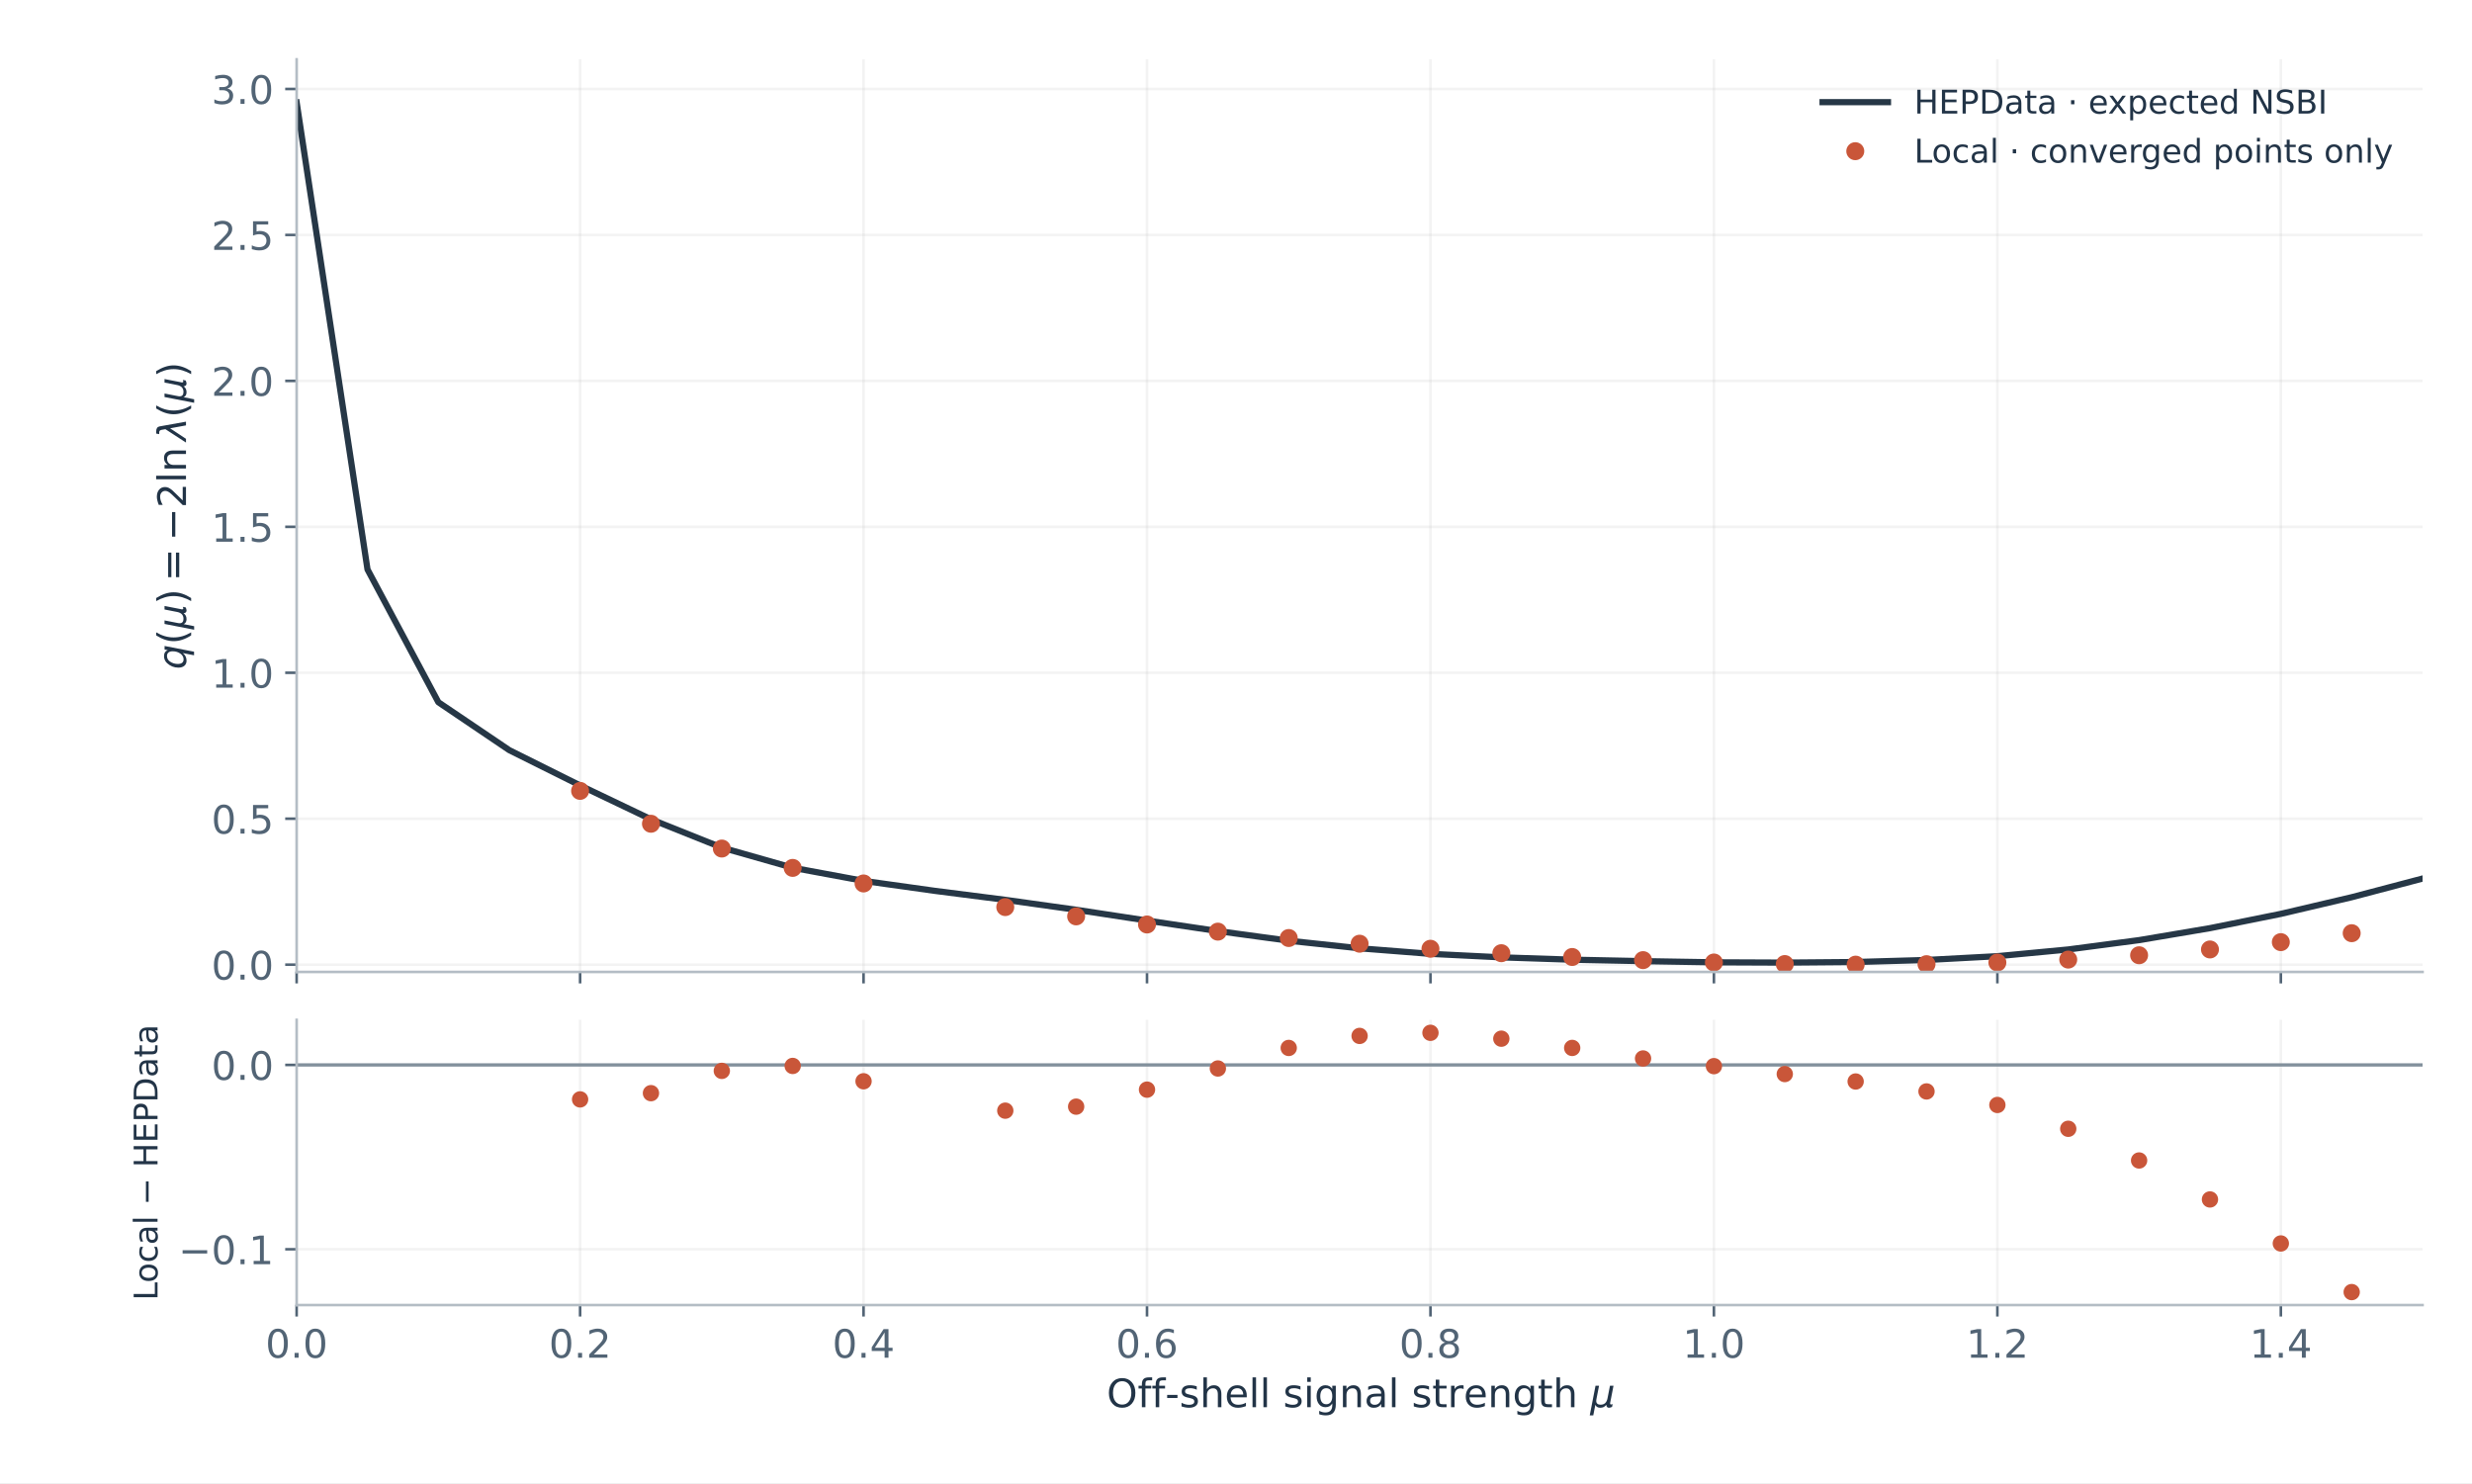
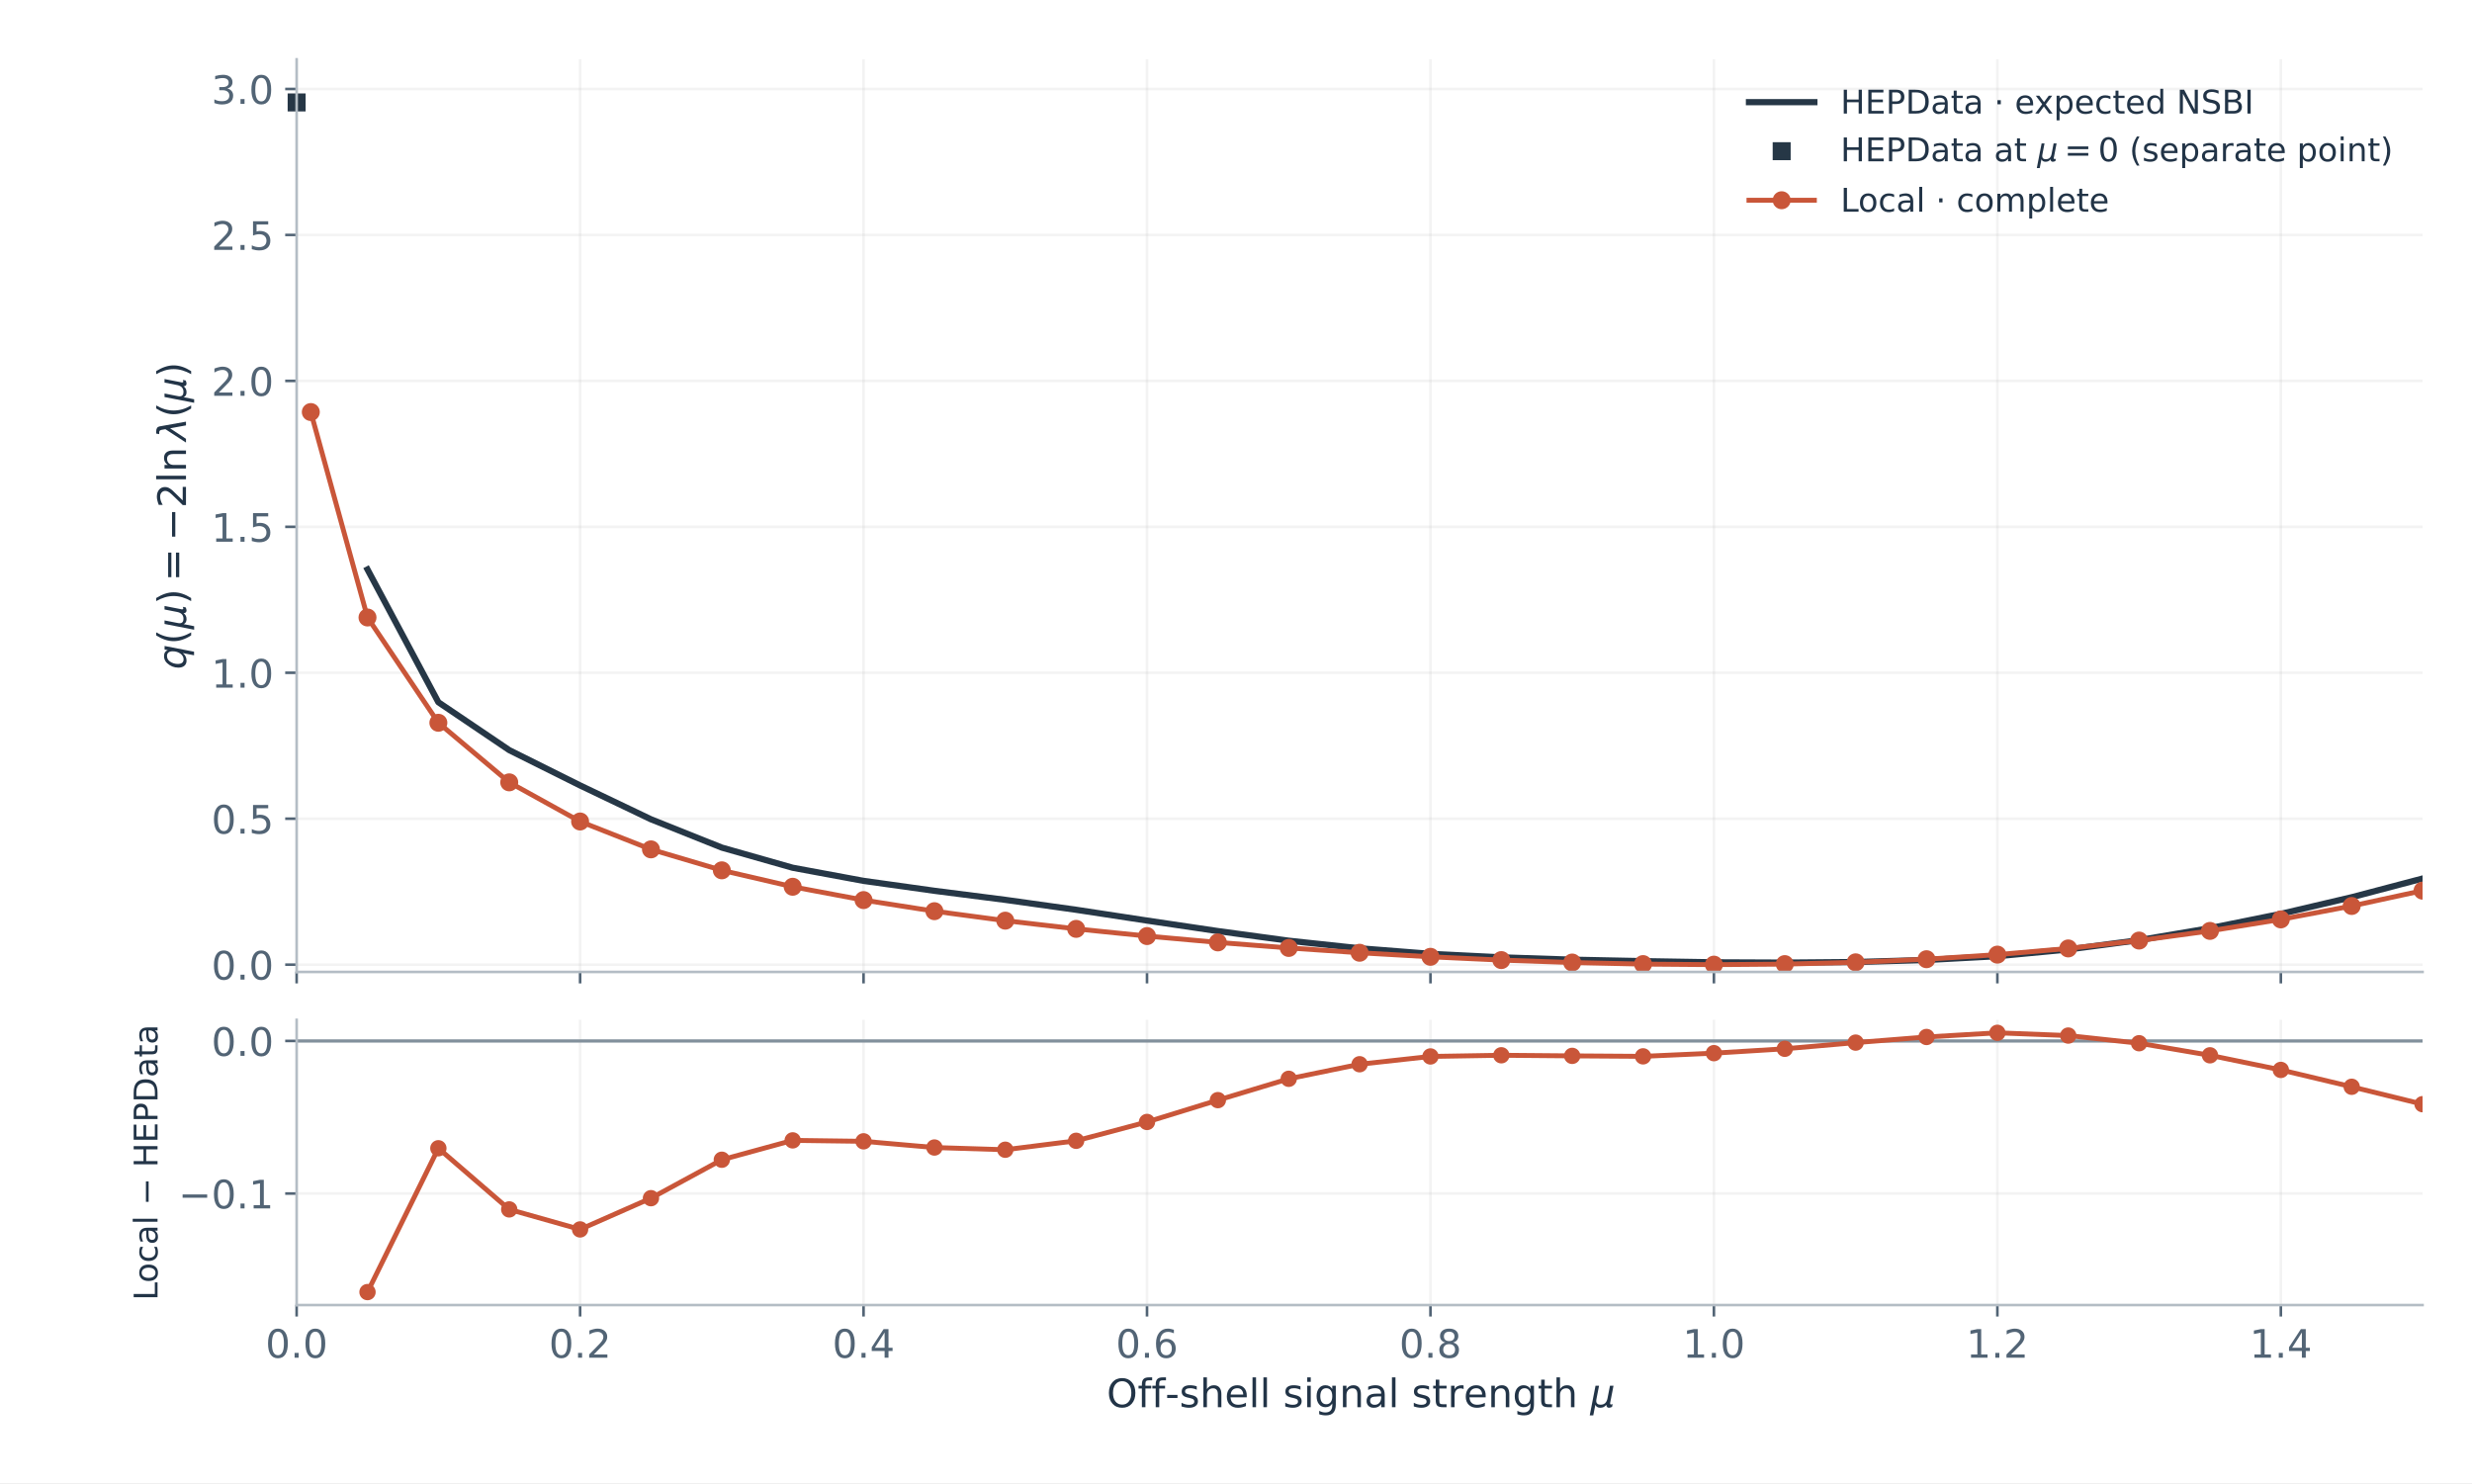
<svg xmlns="http://www.w3.org/2000/svg" xmlns:xlink="http://www.w3.org/1999/xlink" width="756pt" height="453.6pt" viewBox="0 0 756 453.6" version="1.1">
  <defs>
    <style type="text/css">*{stroke-linejoin: round; stroke-linecap: butt}</style>
  </defs>
  <g id="figure_1">
    <g id="patch_1">
      <path d="M 0 453.6  L 756 453.6  L 756 0  L 0 0  z " style="fill: #ffffff" />
    </g>
    <g id="axes_1">
      <g id="patch_2">
        <path d="M 90.72 297.282  L 740.88 297.282  L 740.88 18.144  L 90.72 18.144  z " style="fill: #ffffff" />
      </g>
      <g id="matplotlib.axis_1">
        <g id="xtick_1">
          <g id="line2d_1">
            <path d="M 90.72 297.282  L 90.72 18.144  " clip-path="url(#p9c70a306a6)" style="fill: none; stroke: #b0b0b0; stroke-opacity: 0.15; stroke-width: 0.8; stroke-linecap: square" />
          </g>
          <g id="line2d_2">
            <defs>
              <path id="mb4141db643" d="M 0 0  L 0 3.5  " style="stroke: #526475; stroke-width: 0.8" />
            </defs>
            <g>
              <use xlink:href="#mb4141db643" x="90.72" y="297.282" style="fill: #526475; stroke: #526475; stroke-width: 0.8" />
            </g>
          </g>
        </g>
        <g id="xtick_2">
          <g id="line2d_3">
            <path d="M 177.408 297.282  L 177.408 18.144  " clip-path="url(#p9c70a306a6)" style="fill: none; stroke: #b0b0b0; stroke-opacity: 0.15; stroke-width: 0.8; stroke-linecap: square" />
          </g>
          <g id="line2d_4">
            <g>
              <use xlink:href="#mb4141db643" x="177.408" y="297.282" style="fill: #526475; stroke: #526475; stroke-width: 0.8" />
            </g>
          </g>
        </g>
        <g id="xtick_3">
          <g id="line2d_5">
            <path d="M 264.096 297.282  L 264.096 18.144  " clip-path="url(#p9c70a306a6)" style="fill: none; stroke: #b0b0b0; stroke-opacity: 0.15; stroke-width: 0.8; stroke-linecap: square" />
          </g>
          <g id="line2d_6">
            <g>
              <use xlink:href="#mb4141db643" x="264.096" y="297.282" style="fill: #526475; stroke: #526475; stroke-width: 0.8" />
            </g>
          </g>
        </g>
        <g id="xtick_4">
          <g id="line2d_7">
            <path d="M 350.784 297.282  L 350.784 18.144  " clip-path="url(#p9c70a306a6)" style="fill: none; stroke: #b0b0b0; stroke-opacity: 0.15; stroke-width: 0.8; stroke-linecap: square" />
          </g>
          <g id="line2d_8">
            <g>
              <use xlink:href="#mb4141db643" x="350.784" y="297.282" style="fill: #526475; stroke: #526475; stroke-width: 0.8" />
            </g>
          </g>
        </g>
        <g id="xtick_5">
          <g id="line2d_9">
            <path d="M 437.472 297.282  L 437.472 18.144  " clip-path="url(#p9c70a306a6)" style="fill: none; stroke: #b0b0b0; stroke-opacity: 0.15; stroke-width: 0.8; stroke-linecap: square" />
          </g>
          <g id="line2d_10">
            <g>
              <use xlink:href="#mb4141db643" x="437.472" y="297.282" style="fill: #526475; stroke: #526475; stroke-width: 0.8" />
            </g>
          </g>
        </g>
        <g id="xtick_6">
          <g id="line2d_11">
            <path d="M 524.16 297.282  L 524.16 18.144  " clip-path="url(#p9c70a306a6)" style="fill: none; stroke: #b0b0b0; stroke-opacity: 0.15; stroke-width: 0.8; stroke-linecap: square" />
          </g>
          <g id="line2d_12">
            <g>
              <use xlink:href="#mb4141db643" x="524.16" y="297.282" style="fill: #526475; stroke: #526475; stroke-width: 0.8" />
            </g>
          </g>
        </g>
        <g id="xtick_7">
          <g id="line2d_13">
            <path d="M 610.848 297.282  L 610.848 18.144  " clip-path="url(#p9c70a306a6)" style="fill: none; stroke: #b0b0b0; stroke-opacity: 0.15; stroke-width: 0.8; stroke-linecap: square" />
          </g>
          <g id="line2d_14">
            <g>
              <use xlink:href="#mb4141db643" x="610.848" y="297.282" style="fill: #526475; stroke: #526475; stroke-width: 0.8" />
            </g>
          </g>
        </g>
        <g id="xtick_8">
          <g id="line2d_15">
            <path d="M 697.536 297.282  L 697.536 18.144  " clip-path="url(#p9c70a306a6)" style="fill: none; stroke: #b0b0b0; stroke-opacity: 0.15; stroke-width: 0.8; stroke-linecap: square" />
          </g>
          <g id="line2d_16">
            <g>
              <use xlink:href="#mb4141db643" x="697.536" y="297.282" style="fill: #526475; stroke: #526475; stroke-width: 0.8" />
            </g>
          </g>
        </g>
      </g>
      <g id="matplotlib.axis_2">
        <g id="ytick_1">
          <g id="line2d_17">
            <path d="M 90.72 295.051  L 740.88 295.051  " clip-path="url(#p9c70a306a6)" style="fill: none; stroke: #b0b0b0; stroke-opacity: 0.15; stroke-width: 0.8; stroke-linecap: square" />
          </g>
          <g id="line2d_18">
            <defs>
              <path id="m4fd22171b1" d="M 0 0  L -3.5 0  " style="stroke: #526475; stroke-width: 0.8" />
            </defs>
            <g>
              <use xlink:href="#m4fd22171b1" x="90.72" y="295.051" style="fill: #526475; stroke: #526475; stroke-width: 0.8" />
            </g>
          </g>
          <g id="text_1">
            <text style="font-size: 12px; font-family: 'DejaVu Sans'; text-anchor: end; fill: #526475" x="83.72" y="299.609" transform="rotate(-0 83.72 299.6092)">0.0</text>
          </g>
        </g>
        <g id="ytick_2">
          <g id="line2d_19">
            <path d="M 90.72 250.413  L 740.88 250.413  " clip-path="url(#p9c70a306a6)" style="fill: none; stroke: #b0b0b0; stroke-opacity: 0.15; stroke-width: 0.8; stroke-linecap: square" />
          </g>
          <g id="line2d_20">
            <g>
              <use xlink:href="#m4fd22171b1" x="90.72" y="250.413" style="fill: #526475; stroke: #526475; stroke-width: 0.8" />
            </g>
          </g>
          <g id="text_2">
            <text style="font-size: 12px; font-family: 'DejaVu Sans'; text-anchor: end; fill: #526475" x="83.72" y="254.971" transform="rotate(-0 83.72 254.9713)">0.5</text>
          </g>
        </g>
        <g id="ytick_3">
          <g id="line2d_21">
            <path d="M 90.72 205.775  L 740.88 205.775  " clip-path="url(#p9c70a306a6)" style="fill: none; stroke: #b0b0b0; stroke-opacity: 0.15; stroke-width: 0.8; stroke-linecap: square" />
          </g>
          <g id="line2d_22">
            <g>
              <use xlink:href="#m4fd22171b1" x="90.72" y="205.775" style="fill: #526475; stroke: #526475; stroke-width: 0.8" />
            </g>
          </g>
          <g id="text_3">
            <text style="font-size: 12px; font-family: 'DejaVu Sans'; text-anchor: end; fill: #526475" x="83.72" y="210.333" transform="rotate(-0 83.72 210.3334)">1.0</text>
          </g>
        </g>
        <g id="ytick_4">
          <g id="line2d_23">
            <path d="M 90.72 161.137  L 740.88 161.137  " clip-path="url(#p9c70a306a6)" style="fill: none; stroke: #b0b0b0; stroke-opacity: 0.15; stroke-width: 0.8; stroke-linecap: square" />
          </g>
          <g id="line2d_24">
            <g>
              <use xlink:href="#m4fd22171b1" x="90.72" y="161.137" style="fill: #526475; stroke: #526475; stroke-width: 0.8" />
            </g>
          </g>
          <g id="text_4">
            <text style="font-size: 12px; font-family: 'DejaVu Sans'; text-anchor: end; fill: #526475" x="83.72" y="165.696" transform="rotate(-0 83.72 165.6955)">1.5</text>
          </g>
        </g>
        <g id="ytick_5">
          <g id="line2d_25">
            <path d="M 90.72 116.499  L 740.88 116.499  " clip-path="url(#p9c70a306a6)" style="fill: none; stroke: #b0b0b0; stroke-opacity: 0.15; stroke-width: 0.8; stroke-linecap: square" />
          </g>
          <g id="line2d_26">
            <g>
              <use xlink:href="#m4fd22171b1" x="90.72" y="116.499" style="fill: #526475; stroke: #526475; stroke-width: 0.8" />
            </g>
          </g>
          <g id="text_5">
            <text style="font-size: 12px; font-family: 'DejaVu Sans'; text-anchor: end; fill: #526475" x="83.72" y="121.058" transform="rotate(-0 83.72 121.0577)">2.0</text>
          </g>
        </g>
        <g id="ytick_6">
          <g id="line2d_27">
            <path d="M 90.72 71.861  L 740.88 71.861  " clip-path="url(#p9c70a306a6)" style="fill: none; stroke: #b0b0b0; stroke-opacity: 0.15; stroke-width: 0.8; stroke-linecap: square" />
          </g>
          <g id="line2d_28">
            <g>
              <use xlink:href="#m4fd22171b1" x="90.72" y="71.861" style="fill: #526475; stroke: #526475; stroke-width: 0.8" />
            </g>
          </g>
          <g id="text_6">
-             <text style="font-size: 12px; font-family: 'DejaVu Sans'; text-anchor: end; fill: #526475" x="83.72" y="76.42" transform="rotate(-0 83.72 76.41978)">2.5</text>
+             <text style="font-size: 12px; font-family: 'DejaVu Sans'; text-anchor: end; fill: #526475" x="83.72" y="76.42" transform="rotate(-0 83.72 76.4198)">2.5</text>
          </g>
        </g>
        <g id="ytick_7">
          <g id="line2d_29">
            <path d="M 90.72 27.223  L 740.88 27.223  " clip-path="url(#p9c70a306a6)" style="fill: none; stroke: #b0b0b0; stroke-opacity: 0.15; stroke-width: 0.8; stroke-linecap: square" />
          </g>
          <g id="line2d_30">
            <g>
              <use xlink:href="#m4fd22171b1" x="90.72" y="27.223" style="fill: #526475; stroke: #526475; stroke-width: 0.8" />
            </g>
          </g>
          <g id="text_7">
-             <text style="font-size: 12px; font-family: 'DejaVu Sans'; text-anchor: end; fill: #526475" x="83.72" y="31.782" transform="rotate(-0 83.72 31.7819)">3.0</text>
+             <text style="font-size: 12px; font-family: 'DejaVu Sans'; text-anchor: end; fill: #526475" x="83.72" y="31.782" transform="rotate(-0 83.72 31.78193)">3.0</text>
          </g>
        </g>
        <g id="text_8">
          <g style="fill: #223447" transform="translate(57.75344 204.7532) rotate(-90)">
            <text>
              <tspan x="0" y="-0.875" style="font-style: oblique; font-size: 12px; font-family: 'DejaVu Sans'; fill: #223447">q</tspan>
              <tspan x="12.299" y="-0.875" style="font-style: oblique; font-size: 12px; font-family: 'DejaVu Sans'; fill: #223447">μ</tspan>
              <tspan x="69.923" y="-0.875" style="font-style: oblique; font-size: 12px; font-family: 'DejaVu Sans'; fill: #223447">λ</tspan>
              <tspan x="81.706" y="-0.875" style="font-style: oblique; font-size: 12px; font-family: 'DejaVu Sans'; fill: #223447">μ</tspan>
              <tspan x="7.617" y="-0.875" style="font-size: 12px; font-family: 'DejaVu Sans'; fill: #223447">(</tspan>
              <tspan x="19.934" y="-0.875" style="font-size: 12px; font-family: 'DejaVu Sans'; fill: #223447">)</tspan>
              <tspan x="26.953" y="-0.875" style="font-size: 12px; font-family: 'DejaVu Sans'; fill: #223447">=</tspan>
              <tspan x="39.346" y="-0.875" style="font-size: 12px; font-family: 'DejaVu Sans'; fill: #223447">−</tspan>
              <tspan x="49.4" y="-0.875" style="font-size: 12px; font-family: 'DejaVu Sans'; fill: #223447">2</tspan>
              <tspan x="57.035" y="-0.875" style="font-size: 12px; font-family: 'DejaVu Sans'; fill: #223447">l</tspan>
              <tspan x="60.369" y="-0.875" style="font-size: 12px; font-family: 'DejaVu Sans'; fill: #223447">n</tspan>
              <tspan x="77.024" y="-0.875" style="font-size: 12px; font-family: 'DejaVu Sans'; fill: #223447">(</tspan>
              <tspan x="89.341" y="-0.875" style="font-size: 12px; font-family: 'DejaVu Sans'; fill: #223447">)</tspan>
            </text>
          </g>
        </g>
      </g>
      <g id="line2d_31">
-         <path d="M 90.72 31.33  L 112.392 174.171  L 134.064 214.792  L 155.736 229.433  L 177.408 240.235  L 199.08 250.591  L 220.752 259.251  L 242.424 265.411  L 264.096 269.428  L 285.768 272.464  L 307.44 275.231  L 329.112 278.267  L 350.784 281.57  L 372.456 284.784  L 394.128 287.73  L 415.8 290.051  L 437.472 291.747  L 459.144 292.819  L 480.816 293.533  L 502.488 293.979  L 524.16 294.336  L 545.832 294.426  L 567.504 294.247  L 589.176 293.622  L 610.848 292.462  L 632.52 290.408  L 654.192 287.551  L 675.864 283.891  L 697.536 279.517  L 719.208 274.428  L 740.88 268.714  " clip-path="url(#p9c70a306a6)" style="fill: none; stroke: #263746; stroke-width: 1.9; stroke-linecap: square" />
+         <path d="M 112.392 174.171  L 134.064 214.792  L 155.736 229.433  L 177.408 240.235  L 199.08 250.591  L 220.752 259.251  L 242.424 265.411  L 264.096 269.428  L 285.768 272.464  L 307.44 275.231  L 329.112 278.267  L 350.784 281.57  L 372.456 284.784  L 394.128 287.73  L 415.8 290.051  L 437.472 291.747  L 459.144 292.819  L 480.816 293.533  L 502.488 293.979  L 524.16 294.336  L 545.832 294.426  L 567.504 294.247  L 589.176 293.622  L 610.848 292.462  L 632.52 290.408  L 654.192 287.551  L 675.864 283.891  L 697.536 279.517  L 719.208 274.428  L 740.88 268.714  " clip-path="url(#p9c70a306a6)" style="fill: none; stroke: #263746; stroke-width: 1.9; stroke-linecap: square" />
      </g>
      <g id="line2d_32">
+         <defs>
+           <path id="m810c8f70cb" d="M -2.25 2.25  L 2.25 2.25  L 2.25 -2.25  L -2.25 -2.25  z " style="stroke: #263746; stroke-linejoin: miter" />
+         </defs>
+         <g>
+           <use xlink:href="#m810c8f70cb" x="90.72" y="31.33" style="fill: #263746; stroke: #263746; stroke-linejoin: miter" />
+         </g>
+       </g>
+       <g id="line2d_33">
+         <path d="M 95.054 126.032  L 112.392 188.868  L 134.064 221.071  L 155.736 239.291  L 177.408 251.265  L 199.08 259.792  L 220.752 266.202  L 242.424 271.229  L 264.096 275.302  L 285.768 278.7  L 307.44 281.597  L 329.112 284.109  L 350.784 286.31  L 372.456 288.247  L 394.128 289.944  L 415.8 291.413  L 437.472 292.654  L 459.144 293.656  L 480.816 294.406  L 502.488 294.88  L 524.16 295.05  L 545.832 294.884  L 567.504 294.344  L 589.176 293.389  L 610.848 291.985  L 632.52 290.092  L 654.192 287.684  L 675.864 284.73  L 697.536 281.211  L 719.208 277.109  L 740.88 272.414  " clip-path="url(#p9c70a306a6)" style="fill: none; stroke: #c95639; stroke-width: 1.5; stroke-linecap: square" />
        <defs>
          <path id="m21ebae3fba" d="M 0 2.25  C 0.597 2.25 1.169 2.013 1.591 1.591  C 2.013 1.169 2.25 0.597 2.25 0  C 2.25 -0.597 2.013 -1.169 1.591 -1.591  C 1.169 -2.013 0.597 -2.25 0 -2.25  C -0.597 -2.25 -1.169 -2.013 -1.591 -1.591  C -2.013 -1.169 -2.25 -0.597 -2.25 0  C -2.25 0.597 -2.013 1.169 -1.591 1.591  C -1.169 2.013 -0.597 2.25 0 2.25  z " style="stroke: #c95639" />
        </defs>
        <g clip-path="url(#p9c70a306a6)">
-           <use xlink:href="#m21ebae3fba" x="177.408" y="241.905" style="fill: #c95639; stroke: #c95639" />
-           <use xlink:href="#m21ebae3fba" x="199.08" y="251.959" style="fill: #c95639; stroke: #c95639" />
-           <use xlink:href="#m21ebae3fba" x="220.752" y="259.539" style="fill: #c95639; stroke: #c95639" />
-           <use xlink:href="#m21ebae3fba" x="242.424" y="265.46" style="fill: #c95639; stroke: #c95639" />
-           <use xlink:href="#m21ebae3fba" x="264.096" y="270.22" style="fill: #c95639; stroke: #c95639" />
-           <use xlink:href="#m21ebae3fba" x="307.44" y="277.447" style="fill: #c95639; stroke: #c95639" />
-           <use xlink:href="#m21ebae3fba" x="329.112" y="280.287" style="fill: #c95639; stroke: #c95639" />
-           <use xlink:href="#m21ebae3fba" x="350.784" y="282.767" style="fill: #c95639; stroke: #c95639" />
-           <use xlink:href="#m21ebae3fba" x="372.456" y="284.956" style="fill: #c95639; stroke: #c95639" />
-           <use xlink:href="#m21ebae3fba" x="394.128" y="286.907" style="fill: #c95639; stroke: #c95639" />
-           <use xlink:href="#m21ebae3fba" x="415.8" y="288.646" style="fill: #c95639; stroke: #c95639" />
-           <use xlink:href="#m21ebae3fba" x="437.472" y="290.192" style="fill: #c95639; stroke: #c95639" />
-           <use xlink:href="#m21ebae3fba" x="459.144" y="291.548" style="fill: #c95639; stroke: #c95639" />
-           <use xlink:href="#m21ebae3fba" x="480.816" y="292.71" style="fill: #c95639; stroke: #c95639" />
-           <use xlink:href="#m21ebae3fba" x="502.488" y="293.667" style="fill: #c95639; stroke: #c95639" />
-           <use xlink:href="#m21ebae3fba" x="524.16" y="294.395" style="fill: #c95639; stroke: #c95639" />
-           <use xlink:href="#m21ebae3fba" x="545.832" y="294.868" style="fill: #c95639; stroke: #c95639" />
-           <use xlink:href="#m21ebae3fba" x="567.504" y="295.05" style="fill: #c95639; stroke: #c95639" />
-           <use xlink:href="#m21ebae3fba" x="589.176" y="294.906" style="fill: #c95639; stroke: #c95639" />
-           <use xlink:href="#m21ebae3fba" x="610.848" y="294.401" style="fill: #c95639; stroke: #c95639" />
-           <use xlink:href="#m21ebae3fba" x="632.52" y="293.501" style="fill: #c95639; stroke: #c95639" />
-           <use xlink:href="#m21ebae3fba" x="654.192" y="292.179" style="fill: #c95639; stroke: #c95639" />
-           <use xlink:href="#m21ebae3fba" x="675.864" y="290.406" style="fill: #c95639; stroke: #c95639" />
-           <use xlink:href="#m21ebae3fba" x="697.536" y="288.164" style="fill: #c95639; stroke: #c95639" />
-           <use xlink:href="#m21ebae3fba" x="719.208" y="285.43" style="fill: #c95639; stroke: #c95639" />
+           <use xlink:href="#m21ebae3fba" x="95.054" y="126.032" style="fill: #c95639; stroke: #c95639" />
+           <use xlink:href="#m21ebae3fba" x="112.392" y="188.868" style="fill: #c95639; stroke: #c95639" />
+           <use xlink:href="#m21ebae3fba" x="134.064" y="221.071" style="fill: #c95639; stroke: #c95639" />
+           <use xlink:href="#m21ebae3fba" x="155.736" y="239.291" style="fill: #c95639; stroke: #c95639" />
+           <use xlink:href="#m21ebae3fba" x="177.408" y="251.265" style="fill: #c95639; stroke: #c95639" />
+           <use xlink:href="#m21ebae3fba" x="199.08" y="259.792" style="fill: #c95639; stroke: #c95639" />
+           <use xlink:href="#m21ebae3fba" x="220.752" y="266.202" style="fill: #c95639; stroke: #c95639" />
+           <use xlink:href="#m21ebae3fba" x="242.424" y="271.229" style="fill: #c95639; stroke: #c95639" />
+           <use xlink:href="#m21ebae3fba" x="264.096" y="275.302" style="fill: #c95639; stroke: #c95639" />
+           <use xlink:href="#m21ebae3fba" x="285.768" y="278.7" style="fill: #c95639; stroke: #c95639" />
+           <use xlink:href="#m21ebae3fba" x="307.44" y="281.597" style="fill: #c95639; stroke: #c95639" />
+           <use xlink:href="#m21ebae3fba" x="329.112" y="284.109" style="fill: #c95639; stroke: #c95639" />
+           <use xlink:href="#m21ebae3fba" x="350.784" y="286.31" style="fill: #c95639; stroke: #c95639" />
+           <use xlink:href="#m21ebae3fba" x="372.456" y="288.247" style="fill: #c95639; stroke: #c95639" />
+           <use xlink:href="#m21ebae3fba" x="394.128" y="289.944" style="fill: #c95639; stroke: #c95639" />
+           <use xlink:href="#m21ebae3fba" x="415.8" y="291.413" style="fill: #c95639; stroke: #c95639" />
+           <use xlink:href="#m21ebae3fba" x="437.472" y="292.654" style="fill: #c95639; stroke: #c95639" />
+           <use xlink:href="#m21ebae3fba" x="459.144" y="293.656" style="fill: #c95639; stroke: #c95639" />
+           <use xlink:href="#m21ebae3fba" x="480.816" y="294.406" style="fill: #c95639; stroke: #c95639" />
+           <use xlink:href="#m21ebae3fba" x="502.488" y="294.88" style="fill: #c95639; stroke: #c95639" />
+           <use xlink:href="#m21ebae3fba" x="524.16" y="295.05" style="fill: #c95639; stroke: #c95639" />
+           <use xlink:href="#m21ebae3fba" x="545.832" y="294.884" style="fill: #c95639; stroke: #c95639" />
+           <use xlink:href="#m21ebae3fba" x="567.504" y="294.344" style="fill: #c95639; stroke: #c95639" />
+           <use xlink:href="#m21ebae3fba" x="589.176" y="293.389" style="fill: #c95639; stroke: #c95639" />
+           <use xlink:href="#m21ebae3fba" x="610.848" y="291.985" style="fill: #c95639; stroke: #c95639" />
+           <use xlink:href="#m21ebae3fba" x="632.52" y="290.092" style="fill: #c95639; stroke: #c95639" />
+           <use xlink:href="#m21ebae3fba" x="654.192" y="287.684" style="fill: #c95639; stroke: #c95639" />
+           <use xlink:href="#m21ebae3fba" x="675.864" y="284.73" style="fill: #c95639; stroke: #c95639" />
+           <use xlink:href="#m21ebae3fba" x="697.536" y="281.211" style="fill: #c95639; stroke: #c95639" />
+           <use xlink:href="#m21ebae3fba" x="719.208" y="277.109" style="fill: #c95639; stroke: #c95639" />
+           <use xlink:href="#m21ebae3fba" x="740.88" y="272.414" style="fill: #c95639; stroke: #c95639" />
        </g>
      </g>
      <g id="patch_3">
        <path d="M 90.72 297.282  L 90.72 18.144  " style="fill: none; stroke: #b4bdc5; stroke-width: 0.8; stroke-linejoin: miter; stroke-linecap: square" />
      </g>
      <g id="patch_4">
        <path d="M 90.72 297.282  L 740.88 297.282  " style="fill: none; stroke: #b4bdc5; stroke-width: 0.8; stroke-linejoin: miter; stroke-linecap: square" />
      </g>
      <g id="legend_1">
-         <g id="line2d_33">
-           <path d="M 557.391 31.242  L 567.391 31.242  L 577.391 31.242  " style="fill: none; stroke: #263746; stroke-width: 1.9; stroke-linecap: square" />
+         <g id="line2d_34">
+           <path d="M 534.88 31.242  L 544.88 31.242  L 554.88 31.242  " style="fill: none; stroke: #263746; stroke-width: 1.9; stroke-linecap: square" />
        </g>
        <g id="text_9">
-           <text style="font-size: 10px; font-family: 'DejaVu Sans'; text-anchor: start; fill: #223447" x="585.391" y="34.742" transform="rotate(-0 585.3909 34.74244)">HEPData · expected NSBI</text>
-         </g>
-         <g id="line2d_34">
+           <text style="font-size: 10px; font-family: 'DejaVu Sans'; text-anchor: start; fill: #223447" x="562.88" y="34.742" transform="rotate(-0 562.88 34.74244)">HEPData · expected NSBI</text>
+         </g>
+         <g id="line2d_35">
          <g>
-             <use xlink:href="#m21ebae3fba" x="567.391" y="46.243" style="fill: #c95639; stroke: #c95639" />
+             <use xlink:href="#m810c8f70cb" x="544.88" y="46.245" style="fill: #263746; stroke: #263746; stroke-linejoin: miter" />
          </g>
        </g>
        <g id="text_10">
-           <text style="font-size: 10px; font-family: 'DejaVu Sans'; text-anchor: start; fill: #223447" x="585.391" y="49.743" transform="rotate(-0 585.3909 49.74322)">Local · converged points only</text>
+           <g style="fill: #223447" transform="translate(562.88 49.74478)">
+             <text>
+               <tspan x="0" y="-0.406" style="font-size: 10px; font-family: 'DejaVu Sans'; fill: #223447">H</tspan>
+               <tspan x="7.52" y="-0.406" style="font-size: 10px; font-family: 'DejaVu Sans'; fill: #223447">E</tspan>
+               <tspan x="13.838" y="-0.406" style="font-size: 10px; font-family: 'DejaVu Sans'; fill: #223447">P</tspan>
+               <tspan x="19.868" y="-0.406" style="font-size: 10px; font-family: 'DejaVu Sans'; fill: #223447">D</tspan>
+               <tspan x="27.568" y="-0.406" style="font-size: 10px; font-family: 'DejaVu Sans'; fill: #223447">a</tspan>
+               <tspan x="33.696" y="-0.406" style="font-size: 10px; font-family: 'DejaVu Sans'; fill: #223447">t</tspan>
+               <tspan x="37.617" y="-0.406" style="font-size: 10px; font-family: 'DejaVu Sans'; fill: #223447">a</tspan>
+               <tspan x="43.745" y="-0.406" style="font-size: 10px; font-family: 'DejaVu Sans'; fill: #223447"> </tspan>
+               <tspan x="46.924" y="-0.406" style="font-size: 10px; font-family: 'DejaVu Sans'; fill: #223447">a</tspan>
+               <tspan x="53.052" y="-0.406" style="font-size: 10px; font-family: 'DejaVu Sans'; fill: #223447">t</tspan>
+               <tspan x="56.973" y="-0.406" style="font-size: 10px; font-family: 'DejaVu Sans'; fill: #223447"> </tspan>
+               <tspan x="68.462" y="-0.406" style="font-size: 10px; font-family: 'DejaVu Sans'; fill: #223447">=</tspan>
+               <tspan x="78.789" y="-0.406" style="font-size: 10px; font-family: 'DejaVu Sans'; fill: #223447">0</tspan>
+               <tspan x="85.151" y="-0.406" style="font-size: 10px; font-family: 'DejaVu Sans'; fill: #223447"> </tspan>
+               <tspan x="88.33" y="-0.406" style="font-size: 10px; font-family: 'DejaVu Sans'; fill: #223447">(</tspan>
+               <tspan x="92.231" y="-0.406" style="font-size: 10px; font-family: 'DejaVu Sans'; fill: #223447">s</tspan>
+               <tspan x="97.441" y="-0.406" style="font-size: 10px; font-family: 'DejaVu Sans'; fill: #223447">e</tspan>
+               <tspan x="103.594" y="-0.406" style="font-size: 10px; font-family: 'DejaVu Sans'; fill: #223447">p</tspan>
+               <tspan x="109.941" y="-0.406" style="font-size: 10px; font-family: 'DejaVu Sans'; fill: #223447">a</tspan>
+               <tspan x="116.069" y="-0.406" style="font-size: 10px; font-family: 'DejaVu Sans'; fill: #223447">r</tspan>
+               <tspan x="120.181" y="-0.406" style="font-size: 10px; font-family: 'DejaVu Sans'; fill: #223447">a</tspan>
+               <tspan x="126.309" y="-0.406" style="font-size: 10px; font-family: 'DejaVu Sans'; fill: #223447">t</tspan>
+               <tspan x="130.229" y="-0.406" style="font-size: 10px; font-family: 'DejaVu Sans'; fill: #223447">e</tspan>
+               <tspan x="136.382" y="-0.406" style="font-size: 10px; font-family: 'DejaVu Sans'; fill: #223447"> </tspan>
+               <tspan x="139.561" y="-0.406" style="font-size: 10px; font-family: 'DejaVu Sans'; fill: #223447">p</tspan>
+               <tspan x="145.908" y="-0.406" style="font-size: 10px; font-family: 'DejaVu Sans'; fill: #223447">o</tspan>
+               <tspan x="152.026" y="-0.406" style="font-size: 10px; font-family: 'DejaVu Sans'; fill: #223447">i</tspan>
+               <tspan x="154.805" y="-0.406" style="font-size: 10px; font-family: 'DejaVu Sans'; fill: #223447">n</tspan>
+               <tspan x="161.143" y="-0.406" style="font-size: 10px; font-family: 'DejaVu Sans'; fill: #223447">t</tspan>
+               <tspan x="165.063" y="-0.406" style="font-size: 10px; font-family: 'DejaVu Sans'; fill: #223447">)</tspan>
+               <tspan x="60.151" y="-0.406" style="font-style: oblique; font-size: 10px; font-family: 'DejaVu Sans'; fill: #223447">μ</tspan>
+             </text>
+           </g>
+         </g>
+         <g id="line2d_36">
+           <path d="M 534.88 61.246  L 544.88 61.246  L 554.88 61.246  " style="fill: none; stroke: #c95639; stroke-width: 1.5; stroke-linecap: square" />
+           <g>
+             <use xlink:href="#m21ebae3fba" x="544.88" y="61.246" style="fill: #c95639; stroke: #c95639" />
+           </g>
+         </g>
+         <g id="text_11">
+           <text style="font-size: 10px; font-family: 'DejaVu Sans'; text-anchor: start; fill: #223447" x="562.88" y="64.746" transform="rotate(-0 562.88 64.74556)">Local · complete</text>
        </g>
      </g>
    </g>
    <g id="axes_2">
      <g id="patch_5">
        <path d="M 90.72 399.168  L 740.88 399.168  L 740.88 311.937  L 90.72 311.937  z " style="fill: #ffffff" />
      </g>
      <g id="matplotlib.axis_3">
        <g id="xtick_9">
-           <g id="line2d_35">
+           <g id="line2d_37">
            <path d="M 90.72 399.168  L 90.72 311.937  " clip-path="url(#pff7e7bb437)" style="fill: none; stroke: #b0b0b0; stroke-opacity: 0.15; stroke-width: 0.8; stroke-linecap: square" />
          </g>
-           <g id="line2d_36">
+           <g id="line2d_38">
            <g>
              <use xlink:href="#mb4141db643" x="90.72" y="399.168" style="fill: #526475; stroke: #526475; stroke-width: 0.8" />
            </g>
          </g>
-           <g id="text_11">
+           <g id="text_12">
            <text style="font-size: 12px; font-family: 'DejaVu Sans'; text-anchor: middle; fill: #526475" x="90.72" y="415.285" transform="rotate(-0 90.72 415.2852)">0.0</text>
          </g>
        </g>
        <g id="xtick_10">
-           <g id="line2d_37">
+           <g id="line2d_39">
            <path d="M 177.408 399.168  L 177.408 311.937  " clip-path="url(#pff7e7bb437)" style="fill: none; stroke: #b0b0b0; stroke-opacity: 0.15; stroke-width: 0.8; stroke-linecap: square" />
          </g>
-           <g id="line2d_38">
+           <g id="line2d_40">
            <g>
              <use xlink:href="#mb4141db643" x="177.408" y="399.168" style="fill: #526475; stroke: #526475; stroke-width: 0.8" />
            </g>
          </g>
-           <g id="text_12">
+           <g id="text_13">
            <text style="font-size: 12px; font-family: 'DejaVu Sans'; text-anchor: middle; fill: #526475" x="177.408" y="415.285" transform="rotate(-0 177.408 415.2852)">0.2</text>
          </g>
        </g>
        <g id="xtick_11">
-           <g id="line2d_39">
+           <g id="line2d_41">
            <path d="M 264.096 399.168  L 264.096 311.937  " clip-path="url(#pff7e7bb437)" style="fill: none; stroke: #b0b0b0; stroke-opacity: 0.15; stroke-width: 0.8; stroke-linecap: square" />
          </g>
-           <g id="line2d_40">
+           <g id="line2d_42">
            <g>
              <use xlink:href="#mb4141db643" x="264.096" y="399.168" style="fill: #526475; stroke: #526475; stroke-width: 0.8" />
            </g>
          </g>
-           <g id="text_13">
+           <g id="text_14">
            <text style="font-size: 12px; font-family: 'DejaVu Sans'; text-anchor: middle; fill: #526475" x="264.096" y="415.285" transform="rotate(-0 264.096 415.2852)">0.4</text>
          </g>
        </g>
        <g id="xtick_12">
-           <g id="line2d_41">
+           <g id="line2d_43">
            <path d="M 350.784 399.168  L 350.784 311.937  " clip-path="url(#pff7e7bb437)" style="fill: none; stroke: #b0b0b0; stroke-opacity: 0.15; stroke-width: 0.8; stroke-linecap: square" />
          </g>
-           <g id="line2d_42">
+           <g id="line2d_44">
            <g>
              <use xlink:href="#mb4141db643" x="350.784" y="399.168" style="fill: #526475; stroke: #526475; stroke-width: 0.8" />
            </g>
          </g>
-           <g id="text_14">
+           <g id="text_15">
            <text style="font-size: 12px; font-family: 'DejaVu Sans'; text-anchor: middle; fill: #526475" x="350.784" y="415.285" transform="rotate(-0 350.784 415.2852)">0.6</text>
          </g>
        </g>
        <g id="xtick_13">
-           <g id="line2d_43">
+           <g id="line2d_45">
            <path d="M 437.472 399.168  L 437.472 311.937  " clip-path="url(#pff7e7bb437)" style="fill: none; stroke: #b0b0b0; stroke-opacity: 0.15; stroke-width: 0.8; stroke-linecap: square" />
          </g>
-           <g id="line2d_44">
+           <g id="line2d_46">
            <g>
              <use xlink:href="#mb4141db643" x="437.472" y="399.168" style="fill: #526475; stroke: #526475; stroke-width: 0.8" />
            </g>
          </g>
-           <g id="text_15">
+           <g id="text_16">
            <text style="font-size: 12px; font-family: 'DejaVu Sans'; text-anchor: middle; fill: #526475" x="437.472" y="415.285" transform="rotate(-0 437.472 415.2852)">0.8</text>
          </g>
        </g>
        <g id="xtick_14">
-           <g id="line2d_45">
+           <g id="line2d_47">
            <path d="M 524.16 399.168  L 524.16 311.937  " clip-path="url(#pff7e7bb437)" style="fill: none; stroke: #b0b0b0; stroke-opacity: 0.15; stroke-width: 0.8; stroke-linecap: square" />
          </g>
-           <g id="line2d_46">
+           <g id="line2d_48">
            <g>
              <use xlink:href="#mb4141db643" x="524.16" y="399.168" style="fill: #526475; stroke: #526475; stroke-width: 0.8" />
            </g>
          </g>
-           <g id="text_16">
+           <g id="text_17">
            <text style="font-size: 12px; font-family: 'DejaVu Sans'; text-anchor: middle; fill: #526475" x="524.16" y="415.285" transform="rotate(-0 524.16 415.2852)">1.0</text>
          </g>
        </g>
        <g id="xtick_15">
-           <g id="line2d_47">
+           <g id="line2d_49">
            <path d="M 610.848 399.168  L 610.848 311.937  " clip-path="url(#pff7e7bb437)" style="fill: none; stroke: #b0b0b0; stroke-opacity: 0.15; stroke-width: 0.8; stroke-linecap: square" />
          </g>
-           <g id="line2d_48">
+           <g id="line2d_50">
            <g>
              <use xlink:href="#mb4141db643" x="610.848" y="399.168" style="fill: #526475; stroke: #526475; stroke-width: 0.8" />
            </g>
          </g>
-           <g id="text_17">
+           <g id="text_18">
            <text style="font-size: 12px; font-family: 'DejaVu Sans'; text-anchor: middle; fill: #526475" x="610.848" y="415.285" transform="rotate(-0 610.848 415.2852)">1.2</text>
          </g>
        </g>
        <g id="xtick_16">
-           <g id="line2d_49">
+           <g id="line2d_51">
            <path d="M 697.536 399.168  L 697.536 311.937  " clip-path="url(#pff7e7bb437)" style="fill: none; stroke: #b0b0b0; stroke-opacity: 0.15; stroke-width: 0.8; stroke-linecap: square" />
          </g>
-           <g id="line2d_50">
+           <g id="line2d_52">
            <g>
              <use xlink:href="#mb4141db643" x="697.536" y="399.168" style="fill: #526475; stroke: #526475; stroke-width: 0.8" />
            </g>
          </g>
-           <g id="text_18">
+           <g id="text_19">
            <text style="font-size: 12px; font-family: 'DejaVu Sans'; text-anchor: middle; fill: #526475" x="697.536" y="415.285" transform="rotate(-0 697.536 415.2852)">1.4</text>
          </g>
        </g>
-         <g id="text_19">
+         <g id="text_20">
          <g style="fill: #223447" transform="translate(338.46 431.288)">
            <text>
              <tspan x="0" y="-0.875" style="font-size: 12px; font-family: 'DejaVu Sans'; fill: #223447">O</tspan>
              <tspan x="9.445" y="-0.875" style="font-size: 12px; font-family: 'DejaVu Sans'; fill: #223447">f</tspan>
              <tspan x="13.67" y="-0.875" style="font-size: 12px; font-family: 'DejaVu Sans'; fill: #223447">f</tspan>
              <tspan x="17.895" y="-0.875" style="font-size: 12px; font-family: 'DejaVu Sans'; fill: #223447">-</tspan>
              <tspan x="22.225" y="-0.875" style="font-size: 12px; font-family: 'DejaVu Sans'; fill: #223447">s</tspan>
              <tspan x="28.477" y="-0.875" style="font-size: 12px; font-family: 'DejaVu Sans'; fill: #223447">h</tspan>
              <tspan x="36.082" y="-0.875" style="font-size: 12px; font-family: 'DejaVu Sans'; fill: #223447">e</tspan>
              <tspan x="43.465" y="-0.875" style="font-size: 12px; font-family: 'DejaVu Sans'; fill: #223447">l</tspan>
              <tspan x="46.799" y="-0.875" style="font-size: 12px; font-family: 'DejaVu Sans'; fill: #223447">l</tspan>
              <tspan x="50.133" y="-0.875" style="font-size: 12px; font-family: 'DejaVu Sans'; fill: #223447"> </tspan>
              <tspan x="53.947" y="-0.875" style="font-size: 12px; font-family: 'DejaVu Sans'; fill: #223447">s</tspan>
              <tspan x="60.199" y="-0.875" style="font-size: 12px; font-family: 'DejaVu Sans'; fill: #223447">i</tspan>
              <tspan x="63.533" y="-0.875" style="font-size: 12px; font-family: 'DejaVu Sans'; fill: #223447">g</tspan>
              <tspan x="71.15" y="-0.875" style="font-size: 12px; font-family: 'DejaVu Sans'; fill: #223447">n</tspan>
              <tspan x="78.756" y="-0.875" style="font-size: 12px; font-family: 'DejaVu Sans'; fill: #223447">a</tspan>
              <tspan x="86.109" y="-0.875" style="font-size: 12px; font-family: 'DejaVu Sans'; fill: #223447">l</tspan>
              <tspan x="89.443" y="-0.875" style="font-size: 12px; font-family: 'DejaVu Sans'; fill: #223447"> </tspan>
              <tspan x="93.258" y="-0.875" style="font-size: 12px; font-family: 'DejaVu Sans'; fill: #223447">s</tspan>
              <tspan x="99.51" y="-0.875" style="font-size: 12px; font-family: 'DejaVu Sans'; fill: #223447">t</tspan>
              <tspan x="104.215" y="-0.875" style="font-size: 12px; font-family: 'DejaVu Sans'; fill: #223447">r</tspan>
              <tspan x="109.148" y="-0.875" style="font-size: 12px; font-family: 'DejaVu Sans'; fill: #223447">e</tspan>
              <tspan x="116.531" y="-0.875" style="font-size: 12px; font-family: 'DejaVu Sans'; fill: #223447">n</tspan>
              <tspan x="124.137" y="-0.875" style="font-size: 12px; font-family: 'DejaVu Sans'; fill: #223447">g</tspan>
              <tspan x="131.754" y="-0.875" style="font-size: 12px; font-family: 'DejaVu Sans'; fill: #223447">t</tspan>
              <tspan x="136.459" y="-0.875" style="font-size: 12px; font-family: 'DejaVu Sans'; fill: #223447">h</tspan>
              <tspan x="144.064" y="-0.875" style="font-size: 12px; font-family: 'DejaVu Sans'; fill: #223447"> </tspan>
              <tspan x="147.879" y="-0.875" style="font-style: oblique; font-size: 12px; font-family: 'DejaVu Sans'; fill: #223447">μ</tspan>
            </text>
          </g>
        </g>
      </g>
      <g id="matplotlib.axis_4">
        <g id="ytick_8">
-           <g id="line2d_51">
-             <path d="M 90.72 382.104  L 740.88 382.104  " clip-path="url(#pff7e7bb437)" style="fill: none; stroke: #b0b0b0; stroke-opacity: 0.15; stroke-width: 0.8; stroke-linecap: square" />
-           </g>
-           <g id="line2d_52">
-             <g>
-               <use xlink:href="#m4fd22171b1" x="90.72" y="382.104" style="fill: #526475; stroke: #526475; stroke-width: 0.8" />
-             </g>
-           </g>
-           <g id="text_20">
-             <text style="font-size: 12px; font-family: 'DejaVu Sans'; text-anchor: end; fill: #526475" x="83.72" y="386.662" transform="rotate(-0 83.72 386.6624)">−0.1</text>
+           <g id="line2d_53">
+             <path d="M 90.72 365.051  L 740.88 365.051  " clip-path="url(#pff7e7bb437)" style="fill: none; stroke: #b0b0b0; stroke-opacity: 0.15; stroke-width: 0.8; stroke-linecap: square" />
+           </g>
+           <g id="line2d_54">
+             <g>
+               <use xlink:href="#m4fd22171b1" x="90.72" y="365.051" style="fill: #526475; stroke: #526475; stroke-width: 0.8" />
+             </g>
+           </g>
+           <g id="text_21">
+             <text style="font-size: 12px; font-family: 'DejaVu Sans'; text-anchor: end; fill: #526475" x="83.72" y="369.61" transform="rotate(-0 83.72 369.6096)">−0.1</text>
          </g>
        </g>
        <g id="ytick_9">
-           <g id="line2d_53">
-             <path d="M 90.72 325.723  L 740.88 325.723  " clip-path="url(#pff7e7bb437)" style="fill: none; stroke: #b0b0b0; stroke-opacity: 0.15; stroke-width: 0.8; stroke-linecap: square" />
-           </g>
-           <g id="line2d_54">
-             <g>
-               <use xlink:href="#m4fd22171b1" x="90.72" y="325.723" style="fill: #526475; stroke: #526475; stroke-width: 0.8" />
-             </g>
-           </g>
-           <g id="text_21">
-             <text style="font-size: 12px; font-family: 'DejaVu Sans'; text-anchor: end; fill: #526475" x="83.72" y="330.281" transform="rotate(-0 83.72 330.2814)">0.0</text>
-           </g>
-         </g>
-         <g id="text_22">
+           <g id="line2d_55">
+             <path d="M 90.72 318.393  L 740.88 318.393  " clip-path="url(#pff7e7bb437)" style="fill: none; stroke: #b0b0b0; stroke-opacity: 0.15; stroke-width: 0.8; stroke-linecap: square" />
+           </g>
+           <g id="line2d_56">
+             <g>
+               <use xlink:href="#m4fd22171b1" x="90.72" y="318.393" style="fill: #526475; stroke: #526475; stroke-width: 0.8" />
+             </g>
+           </g>
+           <g id="text_22">
+             <text style="font-size: 12px; font-family: 'DejaVu Sans'; text-anchor: end; fill: #526475" x="83.72" y="322.951" transform="rotate(-0 83.72 322.9515)">0.0</text>
+           </g>
+         </g>
+         <g id="text_23">
          <text style="font-size: 10px; font-family: 'DejaVu Sans'; text-anchor: middle; fill: #223447" x="48.178" y="355.553" transform="rotate(-90 48.17828 355.5526)">Local − HEPData</text>
        </g>
      </g>
-       <g id="line2d_55">
-         <path d="M 90.72 325.723  L 740.88 325.723  " clip-path="url(#pff7e7bb437)" style="fill: none; stroke: #82909c; stroke-linecap: square" />
-       </g>
-       <g id="line2d_56">
+       <g id="line2d_57">
+         <path d="M 90.72 318.393  L 740.88 318.393  " clip-path="url(#pff7e7bb437)" style="fill: none; stroke: #82909c; stroke-linecap: square" />
+       </g>
+       <g id="line2d_58">
+         <path d="M 112.392 395.203  L 134.064 351.213  L 155.736 369.912  L 177.408 376.035  L 199.08 366.481  L 220.752 354.723  L 242.424 348.8  L 264.096 349.089  L 285.768 350.987  L 307.44 351.663  L 329.112 348.928  L 350.784 343.168  L 372.456 336.492  L 394.128 329.965  L 415.8 325.512  L 437.472 323.129  L 459.144 322.771  L 480.816 322.954  L 502.488 323.099  L 524.16 322.125  L 545.832 320.789  L 567.504 318.897  L 589.176 317.176  L 610.848 315.902  L 632.52 316.741  L 654.192 319.086  L 675.864 322.78  L 697.536 327.248  L 719.208 332.407  L 740.88 337.731  " clip-path="url(#pff7e7bb437)" style="fill: none; stroke: #c95639; stroke-width: 1.5; stroke-linecap: square" />
        <defs>
          <path id="ma8fc76b709" d="M 0 2  C 0.53 2 1.039 1.789 1.414 1.414  C 1.789 1.039 2 0.53 2 0  C 2 -0.53 1.789 -1.039 1.414 -1.414  C 1.039 -1.789 0.53 -2 0 -2  C -0.53 -2 -1.039 -1.789 -1.414 -1.414  C -1.789 -1.039 -2 -0.53 -2 0  C -2 0.53 -1.789 1.039 -1.414 1.414  C -1.039 1.789 -0.53 2 0 2  z " style="stroke: #c95639" />
        </defs>
        <g clip-path="url(#pff7e7bb437)">
-           <use xlink:href="#ma8fc76b709" x="177.408" y="336.266" style="fill: #c95639; stroke: #c95639" />
-           <use xlink:href="#ma8fc76b709" x="199.08" y="334.36" style="fill: #c95639; stroke: #c95639" />
-           <use xlink:href="#ma8fc76b709" x="220.752" y="327.543" style="fill: #c95639; stroke: #c95639" />
-           <use xlink:href="#ma8fc76b709" x="242.424" y="326.034" style="fill: #c95639; stroke: #c95639" />
-           <use xlink:href="#ma8fc76b709" x="264.096" y="330.722" style="fill: #c95639; stroke: #c95639" />
-           <use xlink:href="#ma8fc76b709" x="307.44" y="339.713" style="fill: #c95639; stroke: #c95639" />
-           <use xlink:href="#ma8fc76b709" x="329.112" y="338.483" style="fill: #c95639; stroke: #c95639" />
-           <use xlink:href="#ma8fc76b709" x="350.784" y="333.283" style="fill: #c95639; stroke: #c95639" />
-           <use xlink:href="#ma8fc76b709" x="372.456" y="326.811" style="fill: #c95639; stroke: #c95639" />
-           <use xlink:href="#ma8fc76b709" x="394.128" y="320.527" style="fill: #c95639; stroke: #c95639" />
-           <use xlink:href="#ma8fc76b709" x="415.8" y="316.848" style="fill: #c95639; stroke: #c95639" />
-           <use xlink:href="#ma8fc76b709" x="437.472" y="315.902" style="fill: #c95639; stroke: #c95639" />
-           <use xlink:href="#ma8fc76b709" x="459.144" y="317.699" style="fill: #c95639; stroke: #c95639" />
-           <use xlink:href="#ma8fc76b709" x="480.816" y="320.523" style="fill: #c95639; stroke: #c95639" />
-           <use xlink:href="#ma8fc76b709" x="502.488" y="323.748" style="fill: #c95639; stroke: #c95639" />
-           <use xlink:href="#ma8fc76b709" x="524.16" y="326.096" style="fill: #c95639; stroke: #c95639" />
-           <use xlink:href="#ma8fc76b709" x="545.832" y="328.514" style="fill: #c95639; stroke: #c95639" />
-           <use xlink:href="#ma8fc76b709" x="567.504" y="330.792" style="fill: #c95639; stroke: #c95639" />
-           <use xlink:href="#ma8fc76b709" x="589.176" y="333.829" style="fill: #c95639; stroke: #c95639" />
-           <use xlink:href="#ma8fc76b709" x="610.848" y="337.971" style="fill: #c95639; stroke: #c95639" />
-           <use xlink:href="#ma8fc76b709" x="632.52" y="345.256" style="fill: #c95639; stroke: #c95639" />
-           <use xlink:href="#ma8fc76b709" x="654.192" y="354.949" style="fill: #c95639; stroke: #c95639" />
-           <use xlink:href="#ma8fc76b709" x="675.864" y="366.868" style="fill: #c95639; stroke: #c95639" />
-           <use xlink:href="#ma8fc76b709" x="697.536" y="380.332" style="fill: #c95639; stroke: #c95639" />
-           <use xlink:href="#ma8fc76b709" x="719.208" y="395.203" style="fill: #c95639; stroke: #c95639" />
+           <use xlink:href="#ma8fc76b709" x="112.392" y="395.203" style="fill: #c95639; stroke: #c95639" />
+           <use xlink:href="#ma8fc76b709" x="134.064" y="351.213" style="fill: #c95639; stroke: #c95639" />
+           <use xlink:href="#ma8fc76b709" x="155.736" y="369.912" style="fill: #c95639; stroke: #c95639" />
+           <use xlink:href="#ma8fc76b709" x="177.408" y="376.035" style="fill: #c95639; stroke: #c95639" />
+           <use xlink:href="#ma8fc76b709" x="199.08" y="366.481" style="fill: #c95639; stroke: #c95639" />
+           <use xlink:href="#ma8fc76b709" x="220.752" y="354.723" style="fill: #c95639; stroke: #c95639" />
+           <use xlink:href="#ma8fc76b709" x="242.424" y="348.8" style="fill: #c95639; stroke: #c95639" />
+           <use xlink:href="#ma8fc76b709" x="264.096" y="349.089" style="fill: #c95639; stroke: #c95639" />
+           <use xlink:href="#ma8fc76b709" x="285.768" y="350.987" style="fill: #c95639; stroke: #c95639" />
+           <use xlink:href="#ma8fc76b709" x="307.44" y="351.663" style="fill: #c95639; stroke: #c95639" />
+           <use xlink:href="#ma8fc76b709" x="329.112" y="348.928" style="fill: #c95639; stroke: #c95639" />
+           <use xlink:href="#ma8fc76b709" x="350.784" y="343.168" style="fill: #c95639; stroke: #c95639" />
+           <use xlink:href="#ma8fc76b709" x="372.456" y="336.492" style="fill: #c95639; stroke: #c95639" />
+           <use xlink:href="#ma8fc76b709" x="394.128" y="329.965" style="fill: #c95639; stroke: #c95639" />
+           <use xlink:href="#ma8fc76b709" x="415.8" y="325.512" style="fill: #c95639; stroke: #c95639" />
+           <use xlink:href="#ma8fc76b709" x="437.472" y="323.129" style="fill: #c95639; stroke: #c95639" />
+           <use xlink:href="#ma8fc76b709" x="459.144" y="322.771" style="fill: #c95639; stroke: #c95639" />
+           <use xlink:href="#ma8fc76b709" x="480.816" y="322.954" style="fill: #c95639; stroke: #c95639" />
+           <use xlink:href="#ma8fc76b709" x="502.488" y="323.099" style="fill: #c95639; stroke: #c95639" />
+           <use xlink:href="#ma8fc76b709" x="524.16" y="322.125" style="fill: #c95639; stroke: #c95639" />
+           <use xlink:href="#ma8fc76b709" x="545.832" y="320.789" style="fill: #c95639; stroke: #c95639" />
+           <use xlink:href="#ma8fc76b709" x="567.504" y="318.897" style="fill: #c95639; stroke: #c95639" />
+           <use xlink:href="#ma8fc76b709" x="589.176" y="317.176" style="fill: #c95639; stroke: #c95639" />
+           <use xlink:href="#ma8fc76b709" x="610.848" y="315.902" style="fill: #c95639; stroke: #c95639" />
+           <use xlink:href="#ma8fc76b709" x="632.52" y="316.741" style="fill: #c95639; stroke: #c95639" />
+           <use xlink:href="#ma8fc76b709" x="654.192" y="319.086" style="fill: #c95639; stroke: #c95639" />
+           <use xlink:href="#ma8fc76b709" x="675.864" y="322.78" style="fill: #c95639; stroke: #c95639" />
+           <use xlink:href="#ma8fc76b709" x="697.536" y="327.248" style="fill: #c95639; stroke: #c95639" />
+           <use xlink:href="#ma8fc76b709" x="719.208" y="332.407" style="fill: #c95639; stroke: #c95639" />
+           <use xlink:href="#ma8fc76b709" x="740.88" y="337.731" style="fill: #c95639; stroke: #c95639" />
        </g>
      </g>
      <g id="patch_6">
        <path d="M 90.72 399.168  L 90.72 311.937  " style="fill: none; stroke: #b4bdc5; stroke-width: 0.8; stroke-linejoin: miter; stroke-linecap: square" />
      </g>
      <g id="patch_7">
        <path d="M 90.72 399.168  L 740.88 399.168  " style="fill: none; stroke: #b4bdc5; stroke-width: 0.8; stroke-linejoin: miter; stroke-linecap: square" />
      </g>
    </g>
  </g>
  <defs>
    <clipPath id="p9c70a306a6">
      <rect x="90.72" y="18.144" width="650.16" height="279.138" />
    </clipPath>
    <clipPath id="pff7e7bb437">
      <rect x="90.72" y="311.937" width="650.16" height="87.231" />
    </clipPath>
  </defs>
</svg>
